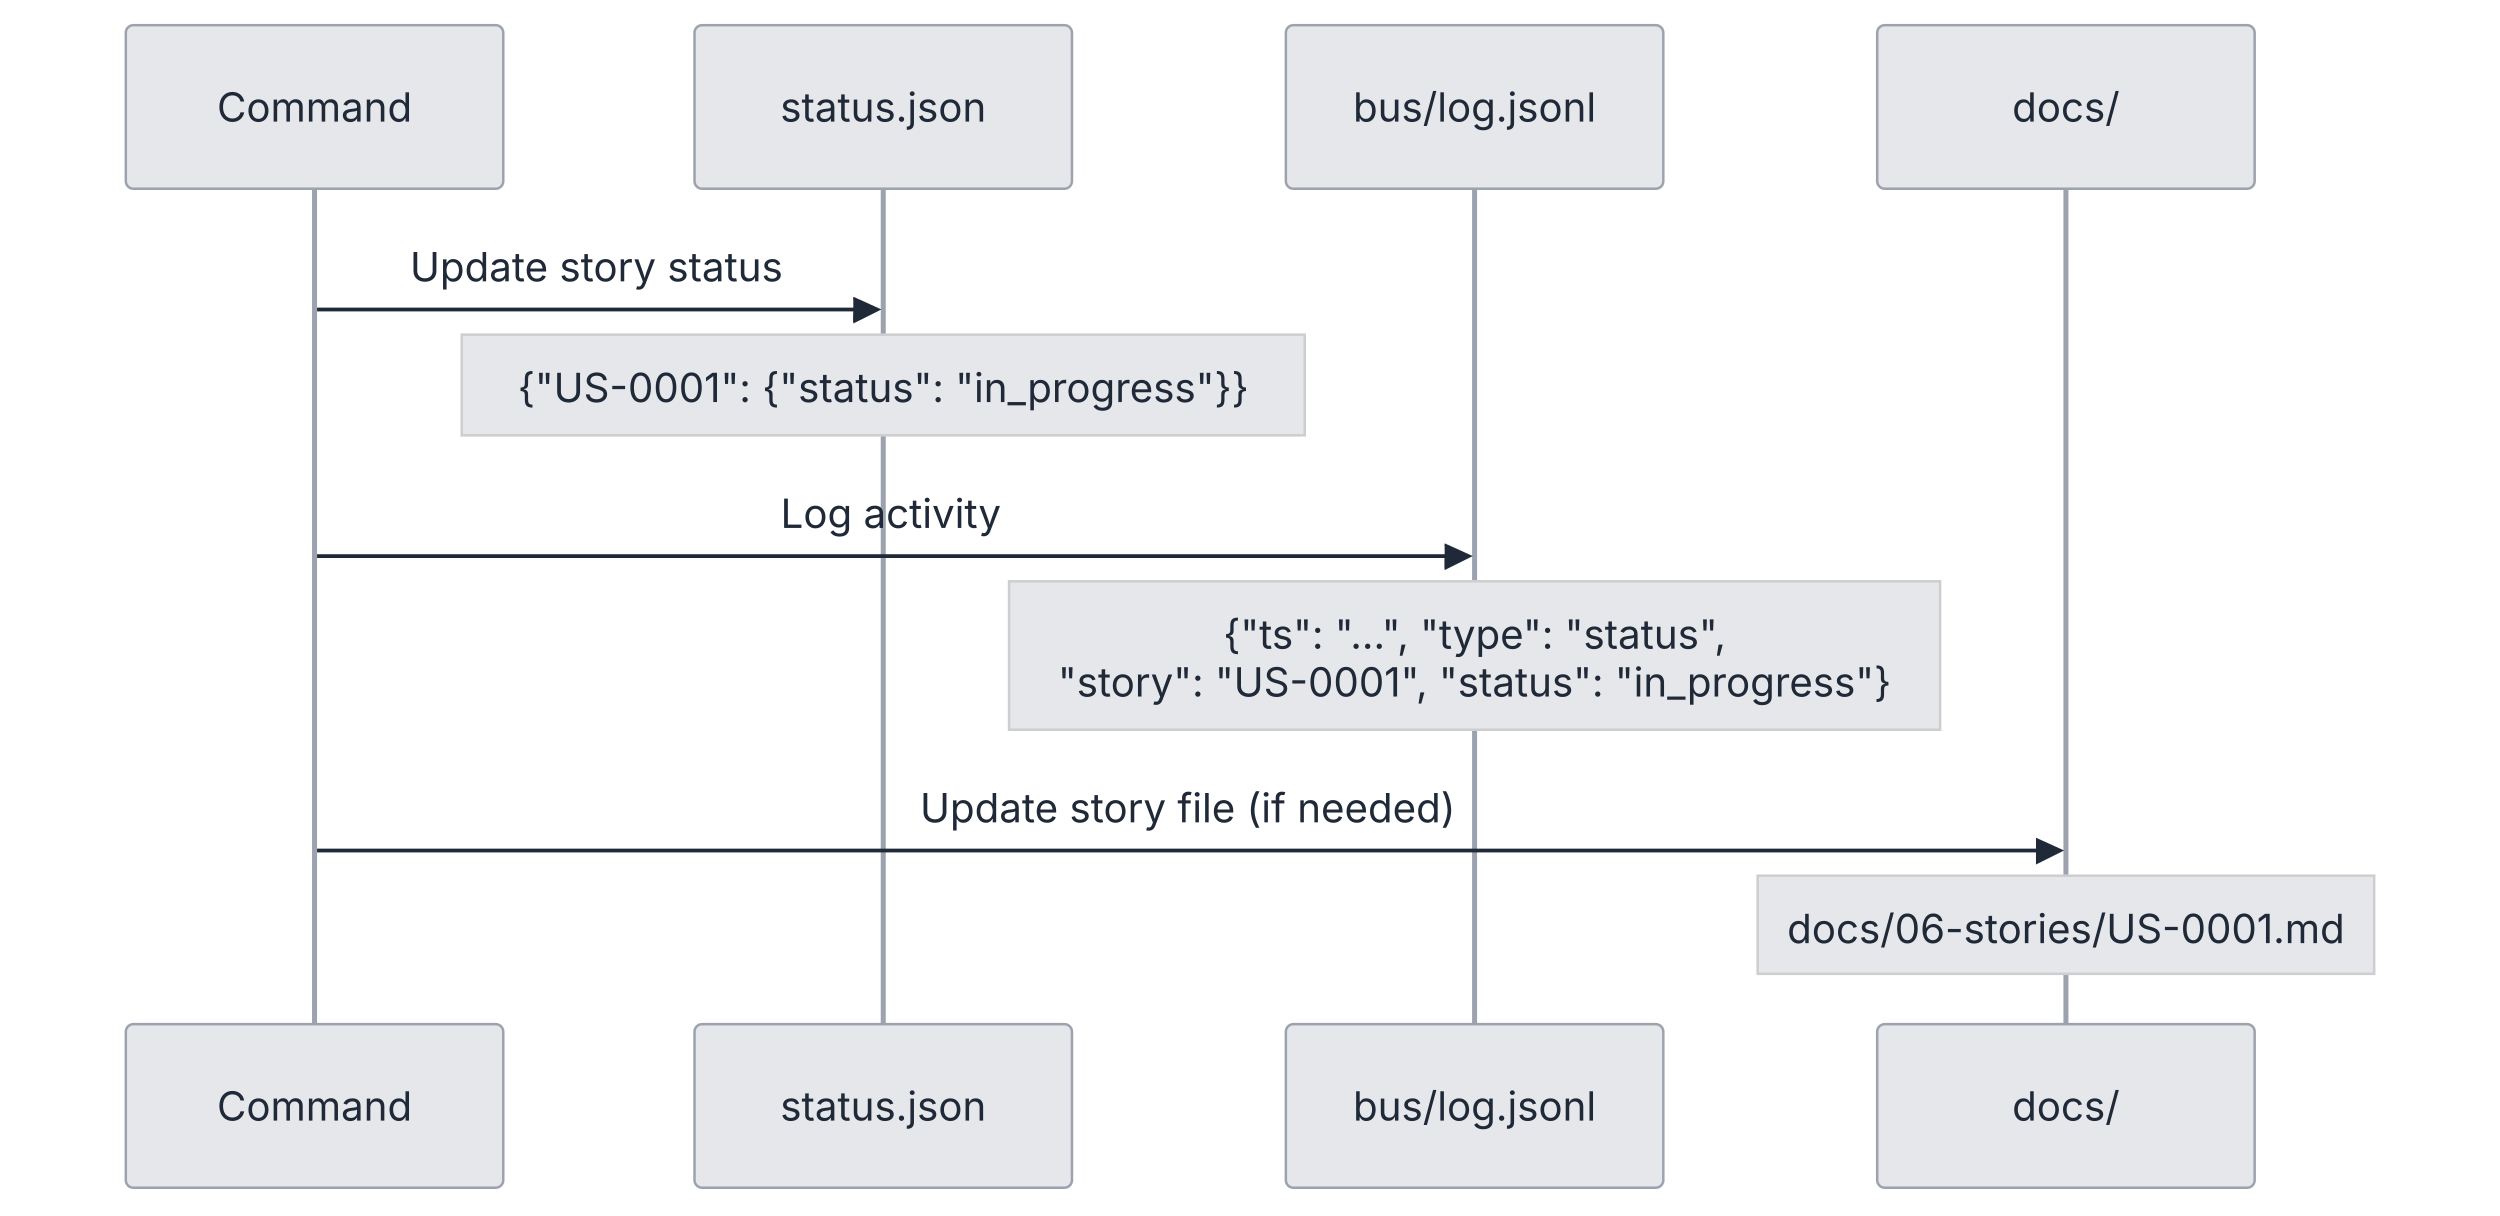
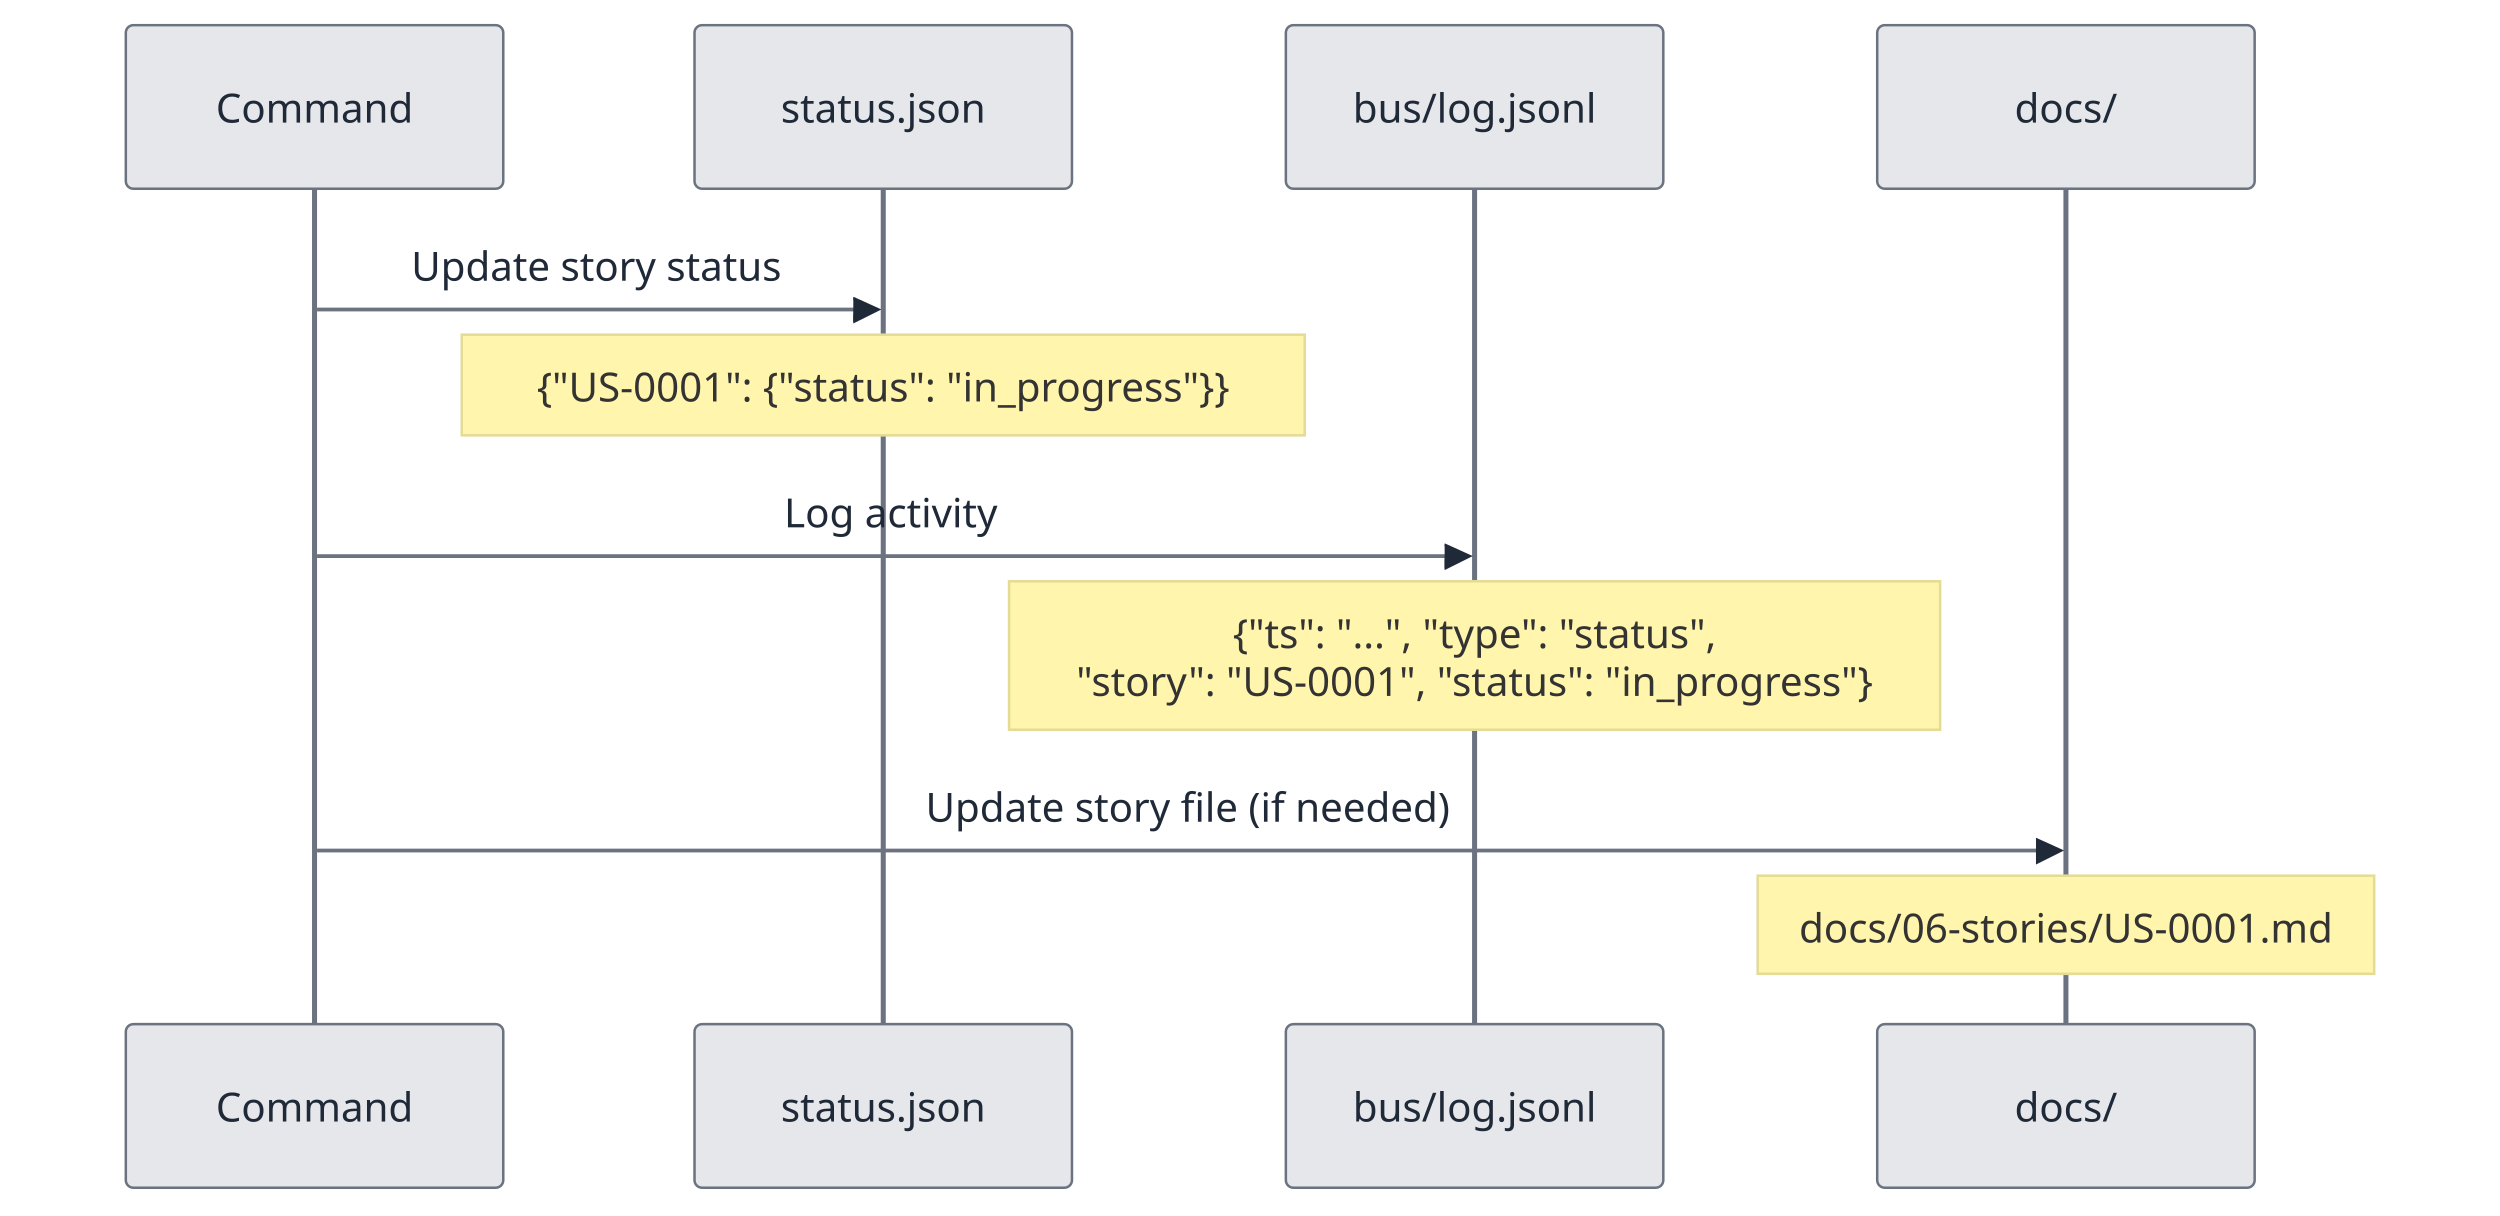
<svg xmlns="http://www.w3.org/2000/svg" id="my-svg" width="100%" style="max-width: 993.5px; background-color: transparent;" viewBox="-50 -10 993.5 483" role="graphics-document document" aria-roledescription="sequence" aria-describedby="chart-desc-my-svg" aria-labelledby="chart-title-my-svg">
  <g>
    <rect x="696" y="397" fill="#eaeaea" stroke="#666" width="150" height="65" name="Docs" rx="3" ry="3" class="actor actor-bottom" />
    <text x="771" y="429.5" dominant-baseline="central" alignment-baseline="central" class="actor actor-box" style="text-anchor: middle; font-size: 16px; font-weight: 400;">
      <tspan x="771" dy="0">docs/</tspan>
    </text>
  </g>
  <g>
    <rect x="461" y="397" fill="#eaeaea" stroke="#666" width="150" height="65" name="Bus" rx="3" ry="3" class="actor actor-bottom" />
    <text x="536" y="429.5" dominant-baseline="central" alignment-baseline="central" class="actor actor-box" style="text-anchor: middle; font-size: 16px; font-weight: 400;">
      <tspan x="536" dy="0">bus/log.jsonl</tspan>
    </text>
  </g>
  <g>
    <rect x="226" y="397" fill="#eaeaea" stroke="#666" width="150" height="65" name="Status" rx="3" ry="3" class="actor actor-bottom" />
    <text x="301" y="429.5" dominant-baseline="central" alignment-baseline="central" class="actor actor-box" style="text-anchor: middle; font-size: 16px; font-weight: 400;">
      <tspan x="301" dy="0">status.json</tspan>
    </text>
  </g>
  <g>
    <rect x="0" y="397" fill="#eaeaea" stroke="#666" width="150" height="65" name="Cmd" rx="3" ry="3" class="actor actor-bottom" />
    <text x="75" y="429.5" dominant-baseline="central" alignment-baseline="central" class="actor actor-box" style="text-anchor: middle; font-size: 16px; font-weight: 400;">
      <tspan x="75" dy="0">Command</tspan>
    </text>
  </g>
  <g>
    <line id="actor3" x1="771" y1="65" x2="771" y2="397" class="actor-line 200" stroke-width="0.5px" stroke="#999" name="Docs" />
    <g id="root-3">
      <rect x="696" y="0" fill="#eaeaea" stroke="#666" width="150" height="65" name="Docs" rx="3" ry="3" class="actor actor-top" />
      <text x="771" y="32.5" dominant-baseline="central" alignment-baseline="central" class="actor actor-box" style="text-anchor: middle; font-size: 16px; font-weight: 400;">
        <tspan x="771" dy="0">docs/</tspan>
      </text>
    </g>
  </g>
  <g>
    <line id="actor2" x1="536" y1="65" x2="536" y2="397" class="actor-line 200" stroke-width="0.5px" stroke="#999" name="Bus" />
    <g id="root-2">
      <rect x="461" y="0" fill="#eaeaea" stroke="#666" width="150" height="65" name="Bus" rx="3" ry="3" class="actor actor-top" />
      <text x="536" y="32.5" dominant-baseline="central" alignment-baseline="central" class="actor actor-box" style="text-anchor: middle; font-size: 16px; font-weight: 400;">
        <tspan x="536" dy="0">bus/log.jsonl</tspan>
      </text>
    </g>
  </g>
  <g>
    <line id="actor1" x1="301" y1="65" x2="301" y2="397" class="actor-line 200" stroke-width="0.5px" stroke="#999" name="Status" />
    <g id="root-1">
      <rect x="226" y="0" fill="#eaeaea" stroke="#666" width="150" height="65" name="Status" rx="3" ry="3" class="actor actor-top" />
      <text x="301" y="32.5" dominant-baseline="central" alignment-baseline="central" class="actor actor-box" style="text-anchor: middle; font-size: 16px; font-weight: 400;">
        <tspan x="301" dy="0">status.json</tspan>
      </text>
    </g>
  </g>
  <g>
    <line id="actor0" x1="75" y1="65" x2="75" y2="397" class="actor-line 200" stroke-width="0.5px" stroke="#999" name="Cmd" />
    <g id="root-0">
      <rect x="0" y="0" fill="#eaeaea" stroke="#666" width="150" height="65" name="Cmd" rx="3" ry="3" class="actor actor-top" />
      <text x="75" y="32.5" dominant-baseline="central" alignment-baseline="central" class="actor actor-box" style="text-anchor: middle; font-size: 16px; font-weight: 400;">
        <tspan x="75" dy="0">Command</tspan>
      </text>
    </g>
  </g>
-   <style>#my-svg{font-family:system-ui,-apple-system,sans-serif;font-size:14px;fill:#1f2937;}@keyframes edge-animation-frame{from{stroke-dashoffset:0;}}@keyframes dash{to{stroke-dashoffset:0;}}#my-svg .edge-animation-slow{stroke-dasharray:9,5!important;stroke-dashoffset:900;animation:dash 50s linear infinite;stroke-linecap:round;}#my-svg .edge-animation-fast{stroke-dasharray:9,5!important;stroke-dashoffset:900;animation:dash 20s linear infinite;stroke-linecap:round;}#my-svg .error-icon{fill:#d1d5db;}#my-svg .error-text{fill:#2e2a24;stroke:#2e2a24;}#my-svg .edge-thickness-normal{stroke-width:1px;}#my-svg .edge-thickness-thick{stroke-width:3.5px;}#my-svg .edge-pattern-solid{stroke-dasharray:0;}#my-svg .edge-thickness-invisible{stroke-width:0;fill:none;}#my-svg .edge-pattern-dashed{stroke-dasharray:3;}#my-svg .edge-pattern-dotted{stroke-dasharray:2;}#my-svg .marker{fill:#6b7280;stroke:#6b7280;}#my-svg .marker.cross{stroke:#6b7280;}#my-svg svg{font-family:system-ui,-apple-system,sans-serif;font-size:14px;}#my-svg p{margin:0;}#my-svg .actor{stroke:#9ca3af;fill:#e5e7eb;}#my-svg text.actor&gt;tspan{fill:#1f2937;stroke:none;}#my-svg .actor-line{stroke:#9ca3af;}#my-svg .innerArc{stroke-width:1.5;stroke-dasharray:none;}#my-svg .messageLine0{stroke-width:1.5;stroke-dasharray:none;stroke:#1f2937;}#my-svg .messageLine1{stroke-width:1.5;stroke-dasharray:2,2;stroke:#1f2937;}#my-svg #arrowhead path{fill:#1f2937;stroke:#1f2937;}#my-svg .sequenceNumber{fill:#948d7f;}#my-svg #sequencenumber{fill:#1f2937;}#my-svg #crosshead path{fill:#1f2937;stroke:#1f2937;}#my-svg .messageText{fill:#1f2937;stroke:none;}#my-svg .labelBox{stroke:#9ca3af;fill:#e5e7eb;}#my-svg .labelText,#my-svg .labelText&gt;tspan{fill:#1f2937;stroke:none;}#my-svg .loopText,#my-svg .loopText&gt;tspan{fill:#1f2937;stroke:none;}#my-svg .loopLine{stroke-width:2px;stroke-dasharray:2,2;stroke:#9ca3af;fill:#9ca3af;}#my-svg .note{stroke:hsl(220, 0%, 80.98%);fill:#e5e7eb;}#my-svg .noteText,#my-svg .noteText&gt;tspan{fill:#1f2937;stroke:none;}#my-svg .activation0{fill:#9ca3af;stroke:hsl(217.895, 10.615%, 54.902%);}#my-svg .activation1{fill:#9ca3af;stroke:hsl(217.895, 10.615%, 54.902%);}#my-svg .activation2{fill:#9ca3af;stroke:hsl(217.895, 10.615%, 54.902%);}#my-svg .actorPopupMenu{position:absolute;}#my-svg .actorPopupMenuPanel{position:absolute;fill:#e5e7eb;box-shadow:0px 8px 16px 0px rgba(0,0,0,0.2);filter:drop-shadow(3px 5px 2px rgb(0 0 0 / 0.4));}#my-svg .actor-man line{stroke:#9ca3af;fill:#e5e7eb;}#my-svg .actor-man circle,#my-svg line{stroke:#9ca3af;fill:#e5e7eb;stroke-width:2px;}#my-svg :root{--mermaid-font-family:"trebuchet ms",verdana,arial,sans-serif;}#my-svg .edgeLabel{background-color:#e5e7eb !important;} #my-svg .edgeLabel p{background-color:#e5e7eb !important;} #my-svg .edgeLabel rect{fill:#e5e7eb !important;background-color:#e5e7eb !important;opacity:1 !important;} #my-svg .labelBkg{background-color:#e5e7eb !important;} @media (prefers-color-scheme: dark) { #my-svg { fill: #e5e7eb !important; } #my-svg .label, #my-svg .nodeLabel, #my-svg .edgeLabel { color: #e5e7eb !important; fill: #e5e7eb !important; } #my-svg .node rect, #my-svg .node circle, #my-svg .node ellipse, #my-svg .node polygon, #my-svg .node path { fill: #374151 !important; stroke: #9ca3af !important; } #my-svg .cluster rect { fill: #1f2937 !important; stroke: #6b7280 !important; } #my-svg .edgePath .path, #my-svg .flowchart-link { stroke: #9ca3af !important; } #my-svg .marker, #my-svg .arrowheadPath { fill: #9ca3af !important; stroke: #9ca3af !important; } #my-svg .edgeLabel rect, #my-svg .labelBkg { fill: #374151 !important; background-color: #374151 !important; opacity: 1 !important; } #my-svg text, #my-svg span, #my-svg p { fill: #e5e7eb !important; color: #e5e7eb !important; } #my-svg .cluster-label text, #my-svg .cluster-label span { fill: #e5e7eb !important; color: #e5e7eb !important; } }</style>
+   <style>#my-svg{font-family:system-ui,sans-serif;font-size:14px;fill:#1f2937;}@keyframes edge-animation-frame{from{stroke-dashoffset:0;}}@keyframes dash{to{stroke-dashoffset:0;}}#my-svg .edge-animation-slow{stroke-dasharray:9,5!important;stroke-dashoffset:900;animation:dash 50s linear infinite;stroke-linecap:round;}#my-svg .edge-animation-fast{stroke-dasharray:9,5!important;stroke-dashoffset:900;animation:dash 20s linear infinite;stroke-linecap:round;}#my-svg .error-icon{fill:#f3f4f6;}#my-svg .error-text{fill:#0c0b09;stroke:#0c0b09;}#my-svg .edge-thickness-normal{stroke-width:1px;}#my-svg .edge-thickness-thick{stroke-width:3.5px;}#my-svg .edge-pattern-solid{stroke-dasharray:0;}#my-svg .edge-thickness-invisible{stroke-width:0;fill:none;}#my-svg .edge-pattern-dashed{stroke-dasharray:3;}#my-svg .edge-pattern-dotted{stroke-dasharray:2;}#my-svg .marker{fill:#6b7280;stroke:#6b7280;}#my-svg .marker.cross{stroke:#6b7280;}#my-svg svg{font-family:system-ui,sans-serif;font-size:14px;}#my-svg p{margin:0;}#my-svg .actor{stroke:#6b7280;fill:#e5e7eb;}#my-svg text.actor&gt;tspan{fill:#1f2937;stroke:none;}#my-svg .actor-line{stroke:#6b7280;}#my-svg .innerArc{stroke-width:1.5;stroke-dasharray:none;}#my-svg .messageLine0{stroke-width:1.5;stroke-dasharray:none;stroke:#1f2937;}#my-svg .messageLine1{stroke-width:1.5;stroke-dasharray:2,2;stroke:#1f2937;}#my-svg #arrowhead path{fill:#1f2937;stroke:#1f2937;}#my-svg .sequenceNumber{fill:#948d7f;}#my-svg #sequencenumber{fill:#1f2937;}#my-svg #crosshead path{fill:#1f2937;stroke:#1f2937;}#my-svg .messageText{fill:#1f2937;stroke:none;}#my-svg .labelBox{stroke:#6b7280;fill:#e5e7eb;}#my-svg .labelText,#my-svg .labelText&gt;tspan{fill:#1f2937;stroke:none;}#my-svg .loopText,#my-svg .loopText&gt;tspan{fill:#1f2937;stroke:none;}#my-svg .loopLine{stroke-width:2px;stroke-dasharray:2,2;stroke:#6b7280;fill:#6b7280;}#my-svg .note{stroke:hsl(52.683, 60%, 73.922%);fill:#fff5ad;}#my-svg .noteText,#my-svg .noteText&gt;tspan{fill:#333;stroke:none;}#my-svg .activation0{fill:#d1d5db;stroke:hsl(216, 12.195%, 73.922%);}#my-svg .activation1{fill:#d1d5db;stroke:hsl(216, 12.195%, 73.922%);}#my-svg .activation2{fill:#d1d5db;stroke:hsl(216, 12.195%, 73.922%);}#my-svg .actorPopupMenu{position:absolute;}#my-svg .actorPopupMenuPanel{position:absolute;fill:#e5e7eb;box-shadow:0px 8px 16px 0px rgba(0,0,0,0.2);filter:drop-shadow(3px 5px 2px rgb(0 0 0 / 0.4));}#my-svg .actor-man line{stroke:#6b7280;fill:#e5e7eb;}#my-svg .actor-man circle,#my-svg line{stroke:#6b7280;fill:#e5e7eb;stroke-width:2px;}#my-svg :root{--mermaid-font-family:"trebuchet ms",verdana,arial,sans-serif;}#my-svg .edgeLabel{background-color:#e5e7eb !important;} #my-svg .edgeLabel p{background-color:#e5e7eb !important;} #my-svg .edgeLabel rect{fill:#e5e7eb !important;background-color:#e5e7eb !important;opacity:1 !important;} #my-svg .labelBkg{background-color:#e5e7eb !important;} #my-svg .messageText{fill:#1f2937 !important;} #my-svg .noteText{fill:#1f2937 !important;} #my-svg .loopText{fill:#1f2937 !important;} #my-svg .labelText{fill:#1f2937 !important;} #my-svg line{stroke:#6b7280 !important;} #my-svg .actor{fill:#e5e7eb !important;stroke:#6b7280 !important;} #my-svg text.actor{fill:#1f2937 !important;} #my-svg .statediagram-state rect{fill:#e5e7eb !important;stroke:#6b7280 !important;} #my-svg .state-start{fill:#6b7280 !important;} #my-svg .statediagram-cluster rect{fill:#f3f4f6 !important;} @media (prefers-color-scheme: dark) { #my-svg { fill: #e5e7eb !important; } #my-svg .label, #my-svg .nodeLabel, #my-svg .edgeLabel { color: #e5e7eb !important; fill: #e5e7eb !important; } #my-svg .node rect, #my-svg .node circle, #my-svg .node ellipse, #my-svg .node polygon, #my-svg .node path { fill: #374151 !important; stroke: #9ca3af !important; } #my-svg .cluster rect { fill: #1f2937 !important; stroke: #6b7280 !important; } #my-svg .edgePath .path, #my-svg .flowchart-link { stroke: #9ca3af !important; } #my-svg .marker, #my-svg .arrowheadPath { fill: #9ca3af !important; stroke: #9ca3af !important; } #my-svg .edgeLabel rect, #my-svg .labelBkg { fill: #374151 !important; background-color: #374151 !important; opacity: 1 !important; } #my-svg text, #my-svg span, #my-svg p { fill: #e5e7eb !important; color: #e5e7eb !important; } #my-svg .cluster-label text, #my-svg .cluster-label span { fill: #e5e7eb !important; color: #e5e7eb !important; } #my-svg .messageText{fill:#e5e7eb !important;} #my-svg .noteText{fill:#e5e7eb !important;} #my-svg .loopText{fill:#e5e7eb !important;} #my-svg .labelText{fill:#e5e7eb !important;} #my-svg line{stroke:#9ca3af !important;} #my-svg .actor{fill:#374151 !important;stroke:#9ca3af !important;} #my-svg text.actor{fill:#e5e7eb !important;} #my-svg .statediagram-state rect{fill:#374151 !important;stroke:#9ca3af !important;} #my-svg .state-start{fill:#9ca3af !important;} #my-svg .statediagram-cluster rect{fill:#1f2937 !important;} }</style>
  <g />
  <defs>
    <symbol id="computer" width="24" height="24">
      <path transform="scale(.5)" d="M2 2v13h20v-13h-20zm18 11h-16v-9h16v9zm-10.228 6l.466-1h3.524l.467 1h-4.457zm14.228 3h-24l2-6h2.104l-1.33 4h18.45l-1.297-4h2.073l2 6zm-5-10h-14v-7h14v7z" />
    </symbol>
  </defs>
  <defs>
    <symbol id="database" fill-rule="evenodd" clip-rule="evenodd">
      <path transform="scale(.5)" d="M12.258.001l.256.004.255.005.253.008.251.01.249.012.247.015.246.016.242.019.241.02.239.023.236.024.233.027.231.028.229.031.225.032.223.034.22.036.217.038.214.04.211.041.208.043.205.045.201.046.198.048.194.05.191.051.187.053.183.054.18.056.175.057.172.059.168.06.163.061.16.063.155.064.15.066.074.033.073.033.071.034.07.034.069.035.068.035.067.035.066.035.064.036.064.036.062.036.06.036.06.037.058.037.058.037.055.038.055.038.053.038.052.038.051.039.05.039.048.039.047.039.045.04.044.04.043.04.041.04.04.041.039.041.037.041.036.041.034.041.033.042.032.042.03.042.029.042.027.042.026.043.024.043.023.043.021.043.02.043.018.044.017.043.015.044.013.044.012.044.011.045.009.044.007.045.006.045.004.045.002.045.001.045v17l-.001.045-.002.045-.004.045-.006.045-.007.045-.009.044-.011.045-.012.044-.013.044-.015.044-.017.043-.018.044-.02.043-.021.043-.023.043-.024.043-.026.043-.027.042-.029.042-.03.042-.032.042-.033.042-.034.041-.036.041-.037.041-.039.041-.04.041-.041.04-.043.04-.044.04-.045.04-.047.039-.048.039-.05.039-.051.039-.052.038-.053.038-.055.038-.055.038-.058.037-.058.037-.06.037-.06.036-.062.036-.064.036-.064.036-.066.035-.067.035-.068.035-.069.035-.07.034-.071.034-.073.033-.074.033-.15.066-.155.064-.16.063-.163.061-.168.06-.172.059-.175.057-.18.056-.183.054-.187.053-.191.051-.194.05-.198.048-.201.046-.205.045-.208.043-.211.041-.214.04-.217.038-.22.036-.223.034-.225.032-.229.031-.231.028-.233.027-.236.024-.239.023-.241.02-.242.019-.246.016-.247.015-.249.012-.251.01-.253.008-.255.005-.256.004-.258.001-.258-.001-.256-.004-.255-.005-.253-.008-.251-.01-.249-.012-.247-.015-.245-.016-.243-.019-.241-.02-.238-.023-.236-.024-.234-.027-.231-.028-.228-.031-.226-.032-.223-.034-.22-.036-.217-.038-.214-.04-.211-.041-.208-.043-.204-.045-.201-.046-.198-.048-.195-.05-.19-.051-.187-.053-.184-.054-.179-.056-.176-.057-.172-.059-.167-.06-.164-.061-.159-.063-.155-.064-.151-.066-.074-.033-.072-.033-.072-.034-.07-.034-.069-.035-.068-.035-.067-.035-.066-.035-.064-.036-.063-.036-.062-.036-.061-.036-.06-.037-.058-.037-.057-.037-.056-.038-.055-.038-.053-.038-.052-.038-.051-.039-.049-.039-.049-.039-.046-.039-.046-.04-.044-.04-.043-.04-.041-.04-.04-.041-.039-.041-.037-.041-.036-.041-.034-.041-.033-.042-.032-.042-.03-.042-.029-.042-.027-.042-.026-.043-.024-.043-.023-.043-.021-.043-.02-.043-.018-.044-.017-.043-.015-.044-.013-.044-.012-.044-.011-.045-.009-.044-.007-.045-.006-.045-.004-.045-.002-.045-.001-.045v-17l.001-.045.002-.045.004-.045.006-.045.007-.045.009-.044.011-.045.012-.044.013-.044.015-.044.017-.043.018-.044.02-.043.021-.043.023-.043.024-.043.026-.043.027-.042.029-.042.03-.042.032-.042.033-.042.034-.041.036-.041.037-.041.039-.041.04-.041.041-.04.043-.04.044-.04.046-.04.046-.039.049-.039.049-.039.051-.039.052-.038.053-.038.055-.038.056-.038.057-.037.058-.037.06-.037.061-.036.062-.036.063-.036.064-.036.066-.035.067-.035.068-.035.069-.035.07-.034.072-.034.072-.033.074-.033.151-.066.155-.064.159-.063.164-.061.167-.06.172-.059.176-.057.179-.056.184-.054.187-.053.19-.051.195-.05.198-.048.201-.046.204-.045.208-.043.211-.041.214-.04.217-.038.22-.036.223-.034.226-.032.228-.031.231-.028.234-.027.236-.024.238-.023.241-.02.243-.019.245-.016.247-.015.249-.012.251-.01.253-.008.255-.005.256-.004.258-.001.258.001zm-9.258 20.499v.01l.001.021.003.021.004.022.005.021.006.022.007.022.009.023.01.022.011.023.012.023.013.023.015.023.016.024.017.023.018.024.019.024.021.024.022.025.023.024.024.025.052.049.056.05.061.051.066.051.07.051.075.051.079.052.084.052.088.052.092.052.097.052.102.051.105.052.11.052.114.051.119.051.123.051.127.05.131.05.135.05.139.048.144.049.147.047.152.047.155.047.16.045.163.045.167.043.171.043.176.041.178.041.183.039.187.039.19.037.194.035.197.035.202.033.204.031.209.03.212.029.216.027.219.025.222.024.226.021.23.02.233.018.236.016.24.015.243.012.246.01.249.008.253.005.256.004.259.001.26-.001.257-.004.254-.005.25-.008.247-.011.244-.012.241-.014.237-.016.233-.018.231-.021.226-.021.224-.024.22-.026.216-.027.212-.028.21-.031.205-.031.202-.034.198-.034.194-.036.191-.037.187-.039.183-.04.179-.04.175-.042.172-.043.168-.044.163-.045.16-.046.155-.046.152-.047.148-.048.143-.049.139-.049.136-.05.131-.05.126-.05.123-.051.118-.052.114-.051.11-.052.106-.052.101-.052.096-.052.092-.052.088-.053.083-.051.079-.052.074-.052.07-.051.065-.051.06-.051.056-.05.051-.05.023-.024.023-.025.021-.024.02-.024.019-.024.018-.024.017-.024.015-.023.014-.024.013-.023.012-.023.01-.023.01-.022.008-.022.006-.022.006-.022.004-.022.004-.021.001-.021.001-.021v-4.127l-.077.055-.08.053-.083.054-.085.053-.087.052-.09.052-.093.051-.095.05-.097.05-.1.049-.102.049-.105.048-.106.047-.109.047-.111.046-.114.045-.115.045-.118.044-.12.043-.122.042-.124.042-.126.041-.128.04-.13.04-.132.038-.134.038-.135.037-.138.037-.139.035-.142.035-.143.034-.144.033-.147.032-.148.031-.15.03-.151.03-.153.029-.154.027-.156.027-.158.026-.159.025-.161.024-.162.023-.163.022-.165.021-.166.02-.167.019-.169.018-.169.017-.171.016-.173.015-.173.014-.175.013-.175.012-.177.011-.178.01-.179.008-.179.008-.181.006-.182.005-.182.004-.184.003-.184.002h-.37l-.184-.002-.184-.003-.182-.004-.182-.005-.181-.006-.179-.008-.179-.008-.178-.01-.176-.011-.176-.012-.175-.013-.173-.014-.172-.015-.171-.016-.17-.017-.169-.018-.167-.019-.166-.02-.165-.021-.163-.022-.162-.023-.161-.024-.159-.025-.157-.026-.156-.027-.155-.027-.153-.029-.151-.03-.15-.03-.148-.031-.146-.032-.145-.033-.143-.034-.141-.035-.14-.035-.137-.037-.136-.037-.134-.038-.132-.038-.13-.04-.128-.04-.126-.041-.124-.042-.122-.042-.12-.044-.117-.043-.116-.045-.113-.045-.112-.046-.109-.047-.106-.047-.105-.048-.102-.049-.1-.049-.097-.05-.095-.05-.093-.052-.09-.051-.087-.052-.085-.053-.083-.054-.08-.054-.077-.054v4.127zm0-5.654v.011l.001.021.003.021.004.021.005.022.006.022.007.022.009.022.01.022.011.023.012.023.013.023.015.024.016.023.017.024.018.024.019.024.021.024.022.024.023.025.024.024.052.05.056.05.061.05.066.051.07.051.075.052.079.051.084.052.088.052.092.052.097.052.102.052.105.052.11.051.114.051.119.052.123.05.127.051.131.05.135.049.139.049.144.048.147.048.152.047.155.046.16.045.163.045.167.044.171.042.176.042.178.04.183.04.187.038.19.037.194.036.197.034.202.033.204.032.209.03.212.028.216.027.219.025.222.024.226.022.23.02.233.018.236.016.24.014.243.012.246.01.249.008.253.006.256.003.259.001.26-.001.257-.003.254-.006.25-.008.247-.01.244-.012.241-.015.237-.016.233-.018.231-.02.226-.022.224-.024.22-.025.216-.027.212-.029.21-.03.205-.032.202-.033.198-.035.194-.036.191-.037.187-.039.183-.039.179-.041.175-.042.172-.043.168-.044.163-.045.16-.045.155-.047.152-.047.148-.048.143-.048.139-.05.136-.049.131-.05.126-.051.123-.051.118-.051.114-.052.11-.052.106-.052.101-.052.096-.052.092-.052.088-.052.083-.052.079-.052.074-.051.07-.052.065-.051.06-.05.056-.051.051-.049.023-.025.023-.024.021-.025.02-.024.019-.024.018-.024.017-.024.015-.023.014-.023.013-.024.012-.022.01-.023.01-.023.008-.022.006-.022.006-.022.004-.021.004-.022.001-.021.001-.021v-4.139l-.077.054-.08.054-.083.054-.085.052-.087.053-.09.051-.093.051-.095.051-.097.05-.1.049-.102.049-.105.048-.106.047-.109.047-.111.046-.114.045-.115.044-.118.044-.12.044-.122.042-.124.042-.126.041-.128.04-.13.039-.132.039-.134.038-.135.037-.138.036-.139.036-.142.035-.143.033-.144.033-.147.033-.148.031-.15.03-.151.03-.153.028-.154.028-.156.027-.158.026-.159.025-.161.024-.162.023-.163.022-.165.021-.166.02-.167.019-.169.018-.169.017-.171.016-.173.015-.173.014-.175.013-.175.012-.177.011-.178.009-.179.009-.179.007-.181.007-.182.005-.182.004-.184.003-.184.002h-.37l-.184-.002-.184-.003-.182-.004-.182-.005-.181-.007-.179-.007-.179-.009-.178-.009-.176-.011-.176-.012-.175-.013-.173-.014-.172-.015-.171-.016-.17-.017-.169-.018-.167-.019-.166-.02-.165-.021-.163-.022-.162-.023-.161-.024-.159-.025-.157-.026-.156-.027-.155-.028-.153-.028-.151-.03-.15-.03-.148-.031-.146-.033-.145-.033-.143-.033-.141-.035-.14-.036-.137-.036-.136-.037-.134-.038-.132-.039-.13-.039-.128-.04-.126-.041-.124-.042-.122-.043-.12-.043-.117-.044-.116-.044-.113-.046-.112-.046-.109-.046-.106-.047-.105-.048-.102-.049-.1-.049-.097-.05-.095-.051-.093-.051-.09-.051-.087-.053-.085-.052-.083-.054-.08-.054-.077-.054v4.139zm0-5.666v.011l.001.02.003.022.004.021.005.022.006.021.007.022.009.023.01.022.011.023.012.023.013.023.015.023.016.024.017.024.018.023.019.024.021.025.022.024.023.024.024.025.052.05.056.05.061.05.066.051.07.051.075.052.079.051.084.052.088.052.092.052.097.052.102.052.105.051.11.052.114.051.119.051.123.051.127.05.131.05.135.05.139.049.144.048.147.048.152.047.155.046.16.045.163.045.167.043.171.043.176.042.178.04.183.04.187.038.19.037.194.036.197.034.202.033.204.032.209.03.212.028.216.027.219.025.222.024.226.021.23.02.233.018.236.017.24.014.243.012.246.01.249.008.253.006.256.003.259.001.26-.001.257-.003.254-.006.25-.008.247-.01.244-.013.241-.014.237-.016.233-.018.231-.02.226-.022.224-.024.22-.025.216-.027.212-.029.21-.03.205-.032.202-.033.198-.035.194-.036.191-.037.187-.039.183-.039.179-.041.175-.042.172-.043.168-.044.163-.045.16-.045.155-.047.152-.047.148-.048.143-.049.139-.049.136-.049.131-.051.126-.05.123-.051.118-.052.114-.051.11-.052.106-.052.101-.052.096-.052.092-.052.088-.052.083-.052.079-.052.074-.052.07-.051.065-.051.06-.051.056-.05.051-.049.023-.025.023-.025.021-.024.02-.024.019-.024.018-.024.017-.024.015-.023.014-.024.013-.023.012-.023.01-.022.01-.023.008-.022.006-.022.006-.022.004-.022.004-.021.001-.021.001-.021v-4.153l-.077.054-.08.054-.083.053-.085.053-.087.053-.09.051-.093.051-.095.051-.097.05-.1.049-.102.048-.105.048-.106.048-.109.046-.111.046-.114.046-.115.044-.118.044-.12.043-.122.043-.124.042-.126.041-.128.04-.13.039-.132.039-.134.038-.135.037-.138.036-.139.036-.142.034-.143.034-.144.033-.147.032-.148.032-.15.03-.151.03-.153.028-.154.028-.156.027-.158.026-.159.024-.161.024-.162.023-.163.023-.165.021-.166.02-.167.019-.169.018-.169.017-.171.016-.173.015-.173.014-.175.013-.175.012-.177.01-.178.01-.179.009-.179.007-.181.006-.182.006-.182.004-.184.003-.184.001-.185.001-.185-.001-.184-.001-.184-.003-.182-.004-.182-.006-.181-.006-.179-.007-.179-.009-.178-.01-.176-.01-.176-.012-.175-.013-.173-.014-.172-.015-.171-.016-.17-.017-.169-.018-.167-.019-.166-.02-.165-.021-.163-.023-.162-.023-.161-.024-.159-.024-.157-.026-.156-.027-.155-.028-.153-.028-.151-.03-.15-.03-.148-.032-.146-.032-.145-.033-.143-.034-.141-.034-.14-.036-.137-.036-.136-.037-.134-.038-.132-.039-.13-.039-.128-.041-.126-.041-.124-.041-.122-.043-.12-.043-.117-.044-.116-.044-.113-.046-.112-.046-.109-.046-.106-.048-.105-.048-.102-.048-.1-.05-.097-.049-.095-.051-.093-.051-.09-.052-.087-.052-.085-.053-.083-.053-.08-.054-.077-.054v4.153zm8.74-8.179l-.257.004-.254.005-.25.008-.247.011-.244.012-.241.014-.237.016-.233.018-.231.021-.226.022-.224.023-.22.026-.216.027-.212.028-.21.031-.205.032-.202.033-.198.034-.194.036-.191.038-.187.038-.183.04-.179.041-.175.042-.172.043-.168.043-.163.045-.16.046-.155.046-.152.048-.148.048-.143.048-.139.049-.136.05-.131.05-.126.051-.123.051-.118.051-.114.052-.11.052-.106.052-.101.052-.096.052-.092.052-.088.052-.083.052-.079.052-.074.051-.07.052-.065.051-.06.05-.056.05-.051.05-.023.025-.023.024-.021.024-.02.025-.019.024-.018.024-.017.023-.015.024-.014.023-.013.023-.012.023-.01.023-.01.022-.008.022-.006.023-.006.021-.004.022-.004.021-.001.021-.001.021.001.021.001.021.004.021.004.022.006.021.006.023.008.022.01.022.01.023.012.023.013.023.014.023.015.024.017.023.018.024.019.024.02.025.021.024.023.024.023.025.051.05.056.05.06.05.065.051.07.052.074.051.079.052.083.052.088.052.092.052.096.052.101.052.106.052.11.052.114.052.118.051.123.051.126.051.131.05.136.05.139.049.143.048.148.048.152.048.155.046.16.046.163.045.168.043.172.043.175.042.179.041.183.04.187.038.191.038.194.036.198.034.202.033.205.032.21.031.212.028.216.027.22.026.224.023.226.022.231.021.233.018.237.016.241.014.244.012.247.011.25.008.254.005.257.004.26.001.26-.001.257-.004.254-.005.25-.008.247-.011.244-.012.241-.014.237-.016.233-.018.231-.021.226-.022.224-.023.22-.026.216-.027.212-.028.21-.031.205-.032.202-.033.198-.034.194-.036.191-.038.187-.038.183-.04.179-.041.175-.042.172-.043.168-.043.163-.045.16-.046.155-.046.152-.048.148-.048.143-.048.139-.049.136-.05.131-.05.126-.051.123-.051.118-.051.114-.052.11-.052.106-.052.101-.052.096-.052.092-.052.088-.052.083-.052.079-.052.074-.051.07-.052.065-.051.06-.05.056-.05.051-.05.023-.025.023-.024.021-.024.02-.025.019-.024.018-.024.017-.023.015-.024.014-.023.013-.023.012-.023.01-.023.01-.022.008-.022.006-.023.006-.021.004-.022.004-.021.001-.021.001-.021-.001-.021-.001-.021-.004-.021-.004-.022-.006-.021-.006-.023-.008-.022-.01-.022-.01-.023-.012-.023-.013-.023-.014-.023-.015-.024-.017-.023-.018-.024-.019-.024-.02-.025-.021-.024-.023-.024-.023-.025-.051-.05-.056-.05-.06-.05-.065-.051-.07-.052-.074-.051-.079-.052-.083-.052-.088-.052-.092-.052-.096-.052-.101-.052-.106-.052-.11-.052-.114-.052-.118-.051-.123-.051-.126-.051-.131-.05-.136-.05-.139-.049-.143-.048-.148-.048-.152-.048-.155-.046-.16-.046-.163-.045-.168-.043-.172-.043-.175-.042-.179-.041-.183-.04-.187-.038-.191-.038-.194-.036-.198-.034-.202-.033-.205-.032-.21-.031-.212-.028-.216-.027-.22-.026-.224-.023-.226-.022-.231-.021-.233-.018-.237-.016-.241-.014-.244-.012-.247-.011-.25-.008-.254-.005-.257-.004-.26-.001-.26.001z" />
    </symbol>
  </defs>
  <defs>
    <symbol id="clock" width="24" height="24">
      <path transform="scale(.5)" d="M12 2c5.514 0 10 4.486 10 10s-4.486 10-10 10-10-4.486-10-10 4.486-10 10-10zm0-2c-6.627 0-12 5.373-12 12s5.373 12 12 12 12-5.373 12-12-5.373-12-12-12zm5.848 12.459c.202.038.202.333.001.372-1.907.361-6.045 1.111-6.547 1.111-.719 0-1.301-.582-1.301-1.301 0-.512.77-5.447 1.125-7.445.034-.192.312-.181.343.014l.985 6.238 5.394 1.011z" />
    </symbol>
  </defs>
  <defs>
    <marker id="arrowhead" refX="7.9" refY="5" markerUnits="userSpaceOnUse" markerWidth="12" markerHeight="12" orient="auto-start-reverse">
      <path d="M -1 0 L 10 5 L 0 10 z" />
    </marker>
  </defs>
  <defs>
    <marker id="crosshead" markerWidth="15" markerHeight="8" orient="auto" refX="4" refY="4.5">
      <path fill="none" stroke="#000000" stroke-width="1pt" d="M 1,2 L 6,7 M 6,2 L 1,7" style="stroke-dasharray: 0, 0;" />
    </marker>
  </defs>
  <defs>
    <marker id="filled-head" refX="15.5" refY="7" markerWidth="20" markerHeight="28" orient="auto">
      <path d="M 18,7 L9,13 L14,7 L9,1 Z" />
    </marker>
  </defs>
  <defs>
    <marker id="sequencenumber" refX="15" refY="15" markerWidth="60" markerHeight="40" orient="auto">
      <circle cx="15" cy="15" r="6" />
    </marker>
  </defs>
  <g>
    <rect x="133.5" y="123" fill="#EDF2AE" stroke="#666" width="335" height="40" class="note" />
    <text x="301" y="128" text-anchor="middle" dominant-baseline="middle" alignment-baseline="middle" class="noteText" dy="1em" style="font-size: 16px; font-weight: 400;">
      <tspan x="301">{"US-0001": {"status": "in_progress"}}</tspan>
    </text>
  </g>
  <g>
    <rect x="351" y="221" fill="#EDF2AE" stroke="#666" width="370" height="59" class="note" />
    <text x="536" y="226" text-anchor="middle" dominant-baseline="middle" alignment-baseline="middle" class="noteText" dy="1em" style="font-size: 16px; font-weight: 400;">
      <tspan x="536">{"ts": "...", "type": "status",</tspan>
    </text>
    <text x="536" y="245" text-anchor="middle" dominant-baseline="middle" alignment-baseline="middle" class="noteText" dy="1em" style="font-size: 16px; font-weight: 400;">
      <tspan x="536">"story": "US-0001", "status": "in_progress"}</tspan>
    </text>
  </g>
  <g>
    <rect x="648.5" y="338" fill="#EDF2AE" stroke="#666" width="245" height="39" class="note" />
    <text x="771" y="343" text-anchor="middle" dominant-baseline="middle" alignment-baseline="middle" class="noteText" dy="1em" style="font-size: 16px; font-weight: 400;">
      <tspan x="771">docs/06-stories/US-0001.md</tspan>
    </text>
  </g>
  <text x="187" y="80" text-anchor="middle" dominant-baseline="middle" alignment-baseline="middle" class="messageText" dy="1em" style="font-size: 16px; font-weight: 400;">Update story status</text>
  <line x1="76" y1="113" x2="297" y2="113" class="messageLine0" stroke-width="2" stroke="none" marker-end="url(#arrowhead)" style="fill: none;" />
  <text x="304" y="178" text-anchor="middle" dominant-baseline="middle" alignment-baseline="middle" class="messageText" dy="1em" style="font-size: 16px; font-weight: 400;">Log activity</text>
  <line x1="76" y1="211" x2="532" y2="211" class="messageLine0" stroke-width="2" stroke="none" marker-end="url(#arrowhead)" style="fill: none;" />
  <text x="422" y="295" text-anchor="middle" dominant-baseline="middle" alignment-baseline="middle" class="messageText" dy="1em" style="font-size: 16px; font-weight: 400;">Update story file (if needed)</text>
  <line x1="76" y1="328" x2="767" y2="328" class="messageLine0" stroke-width="2" stroke="none" marker-end="url(#arrowhead)" style="fill: none;" />
</svg>
